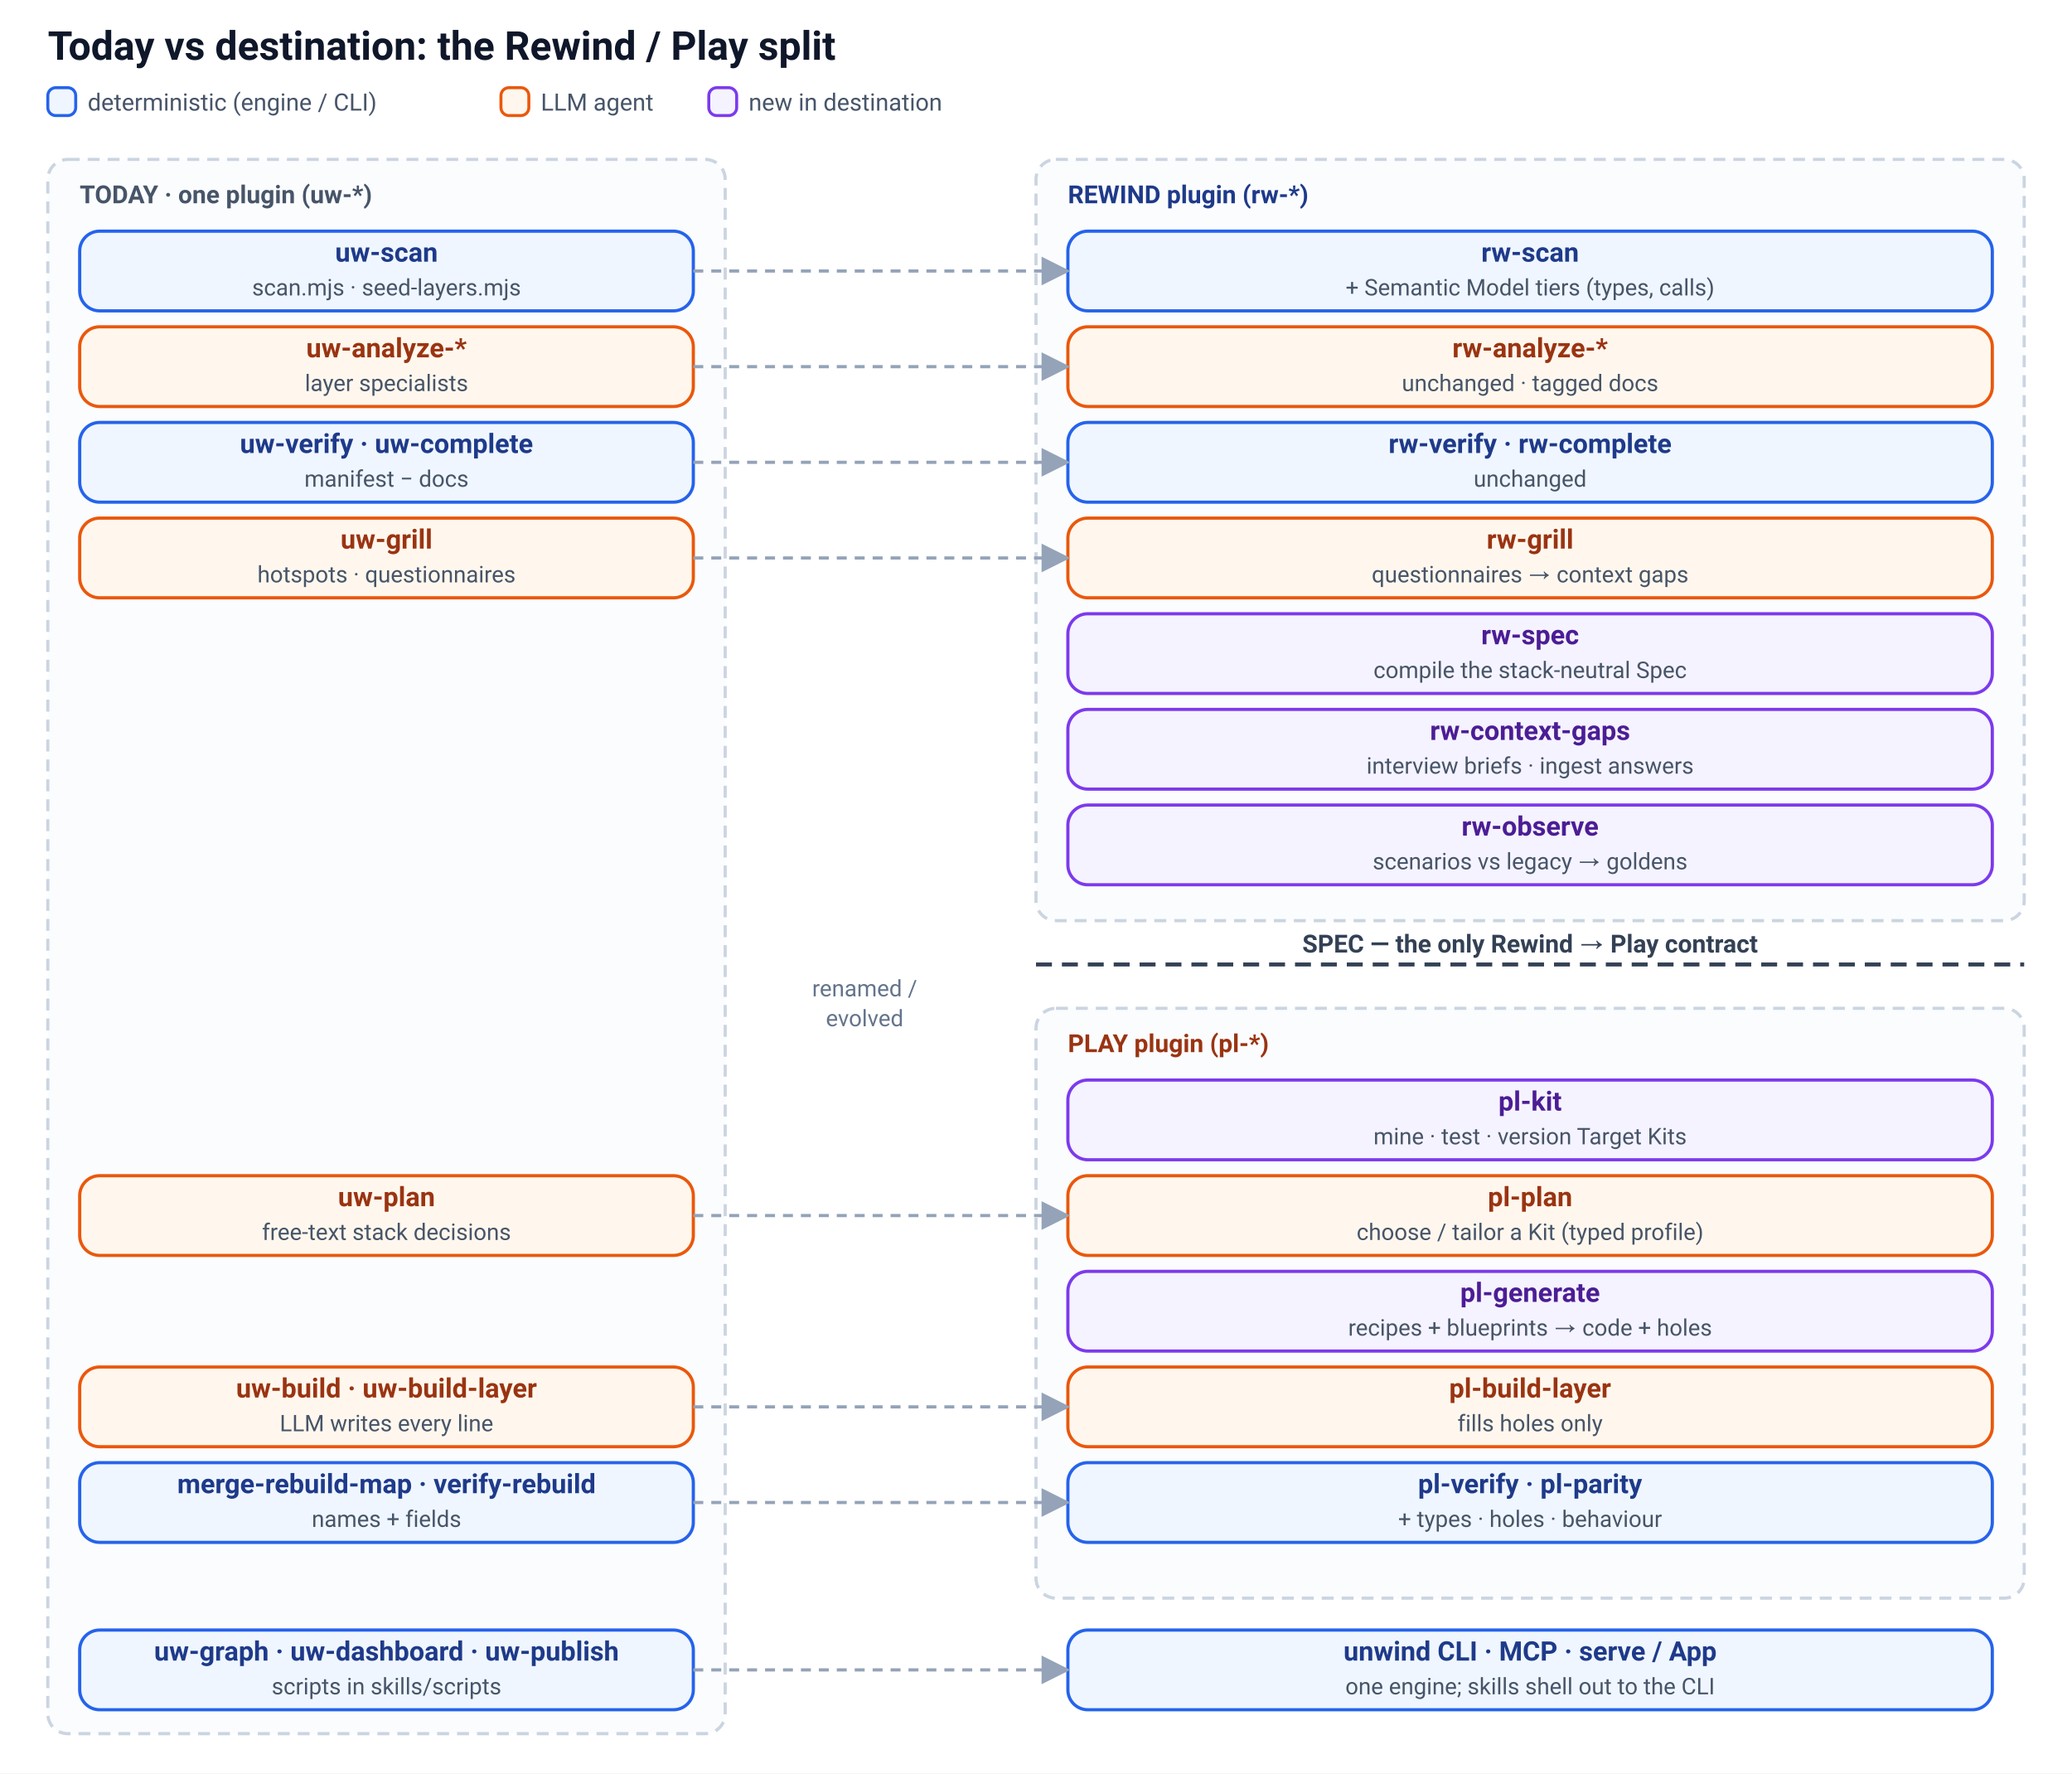
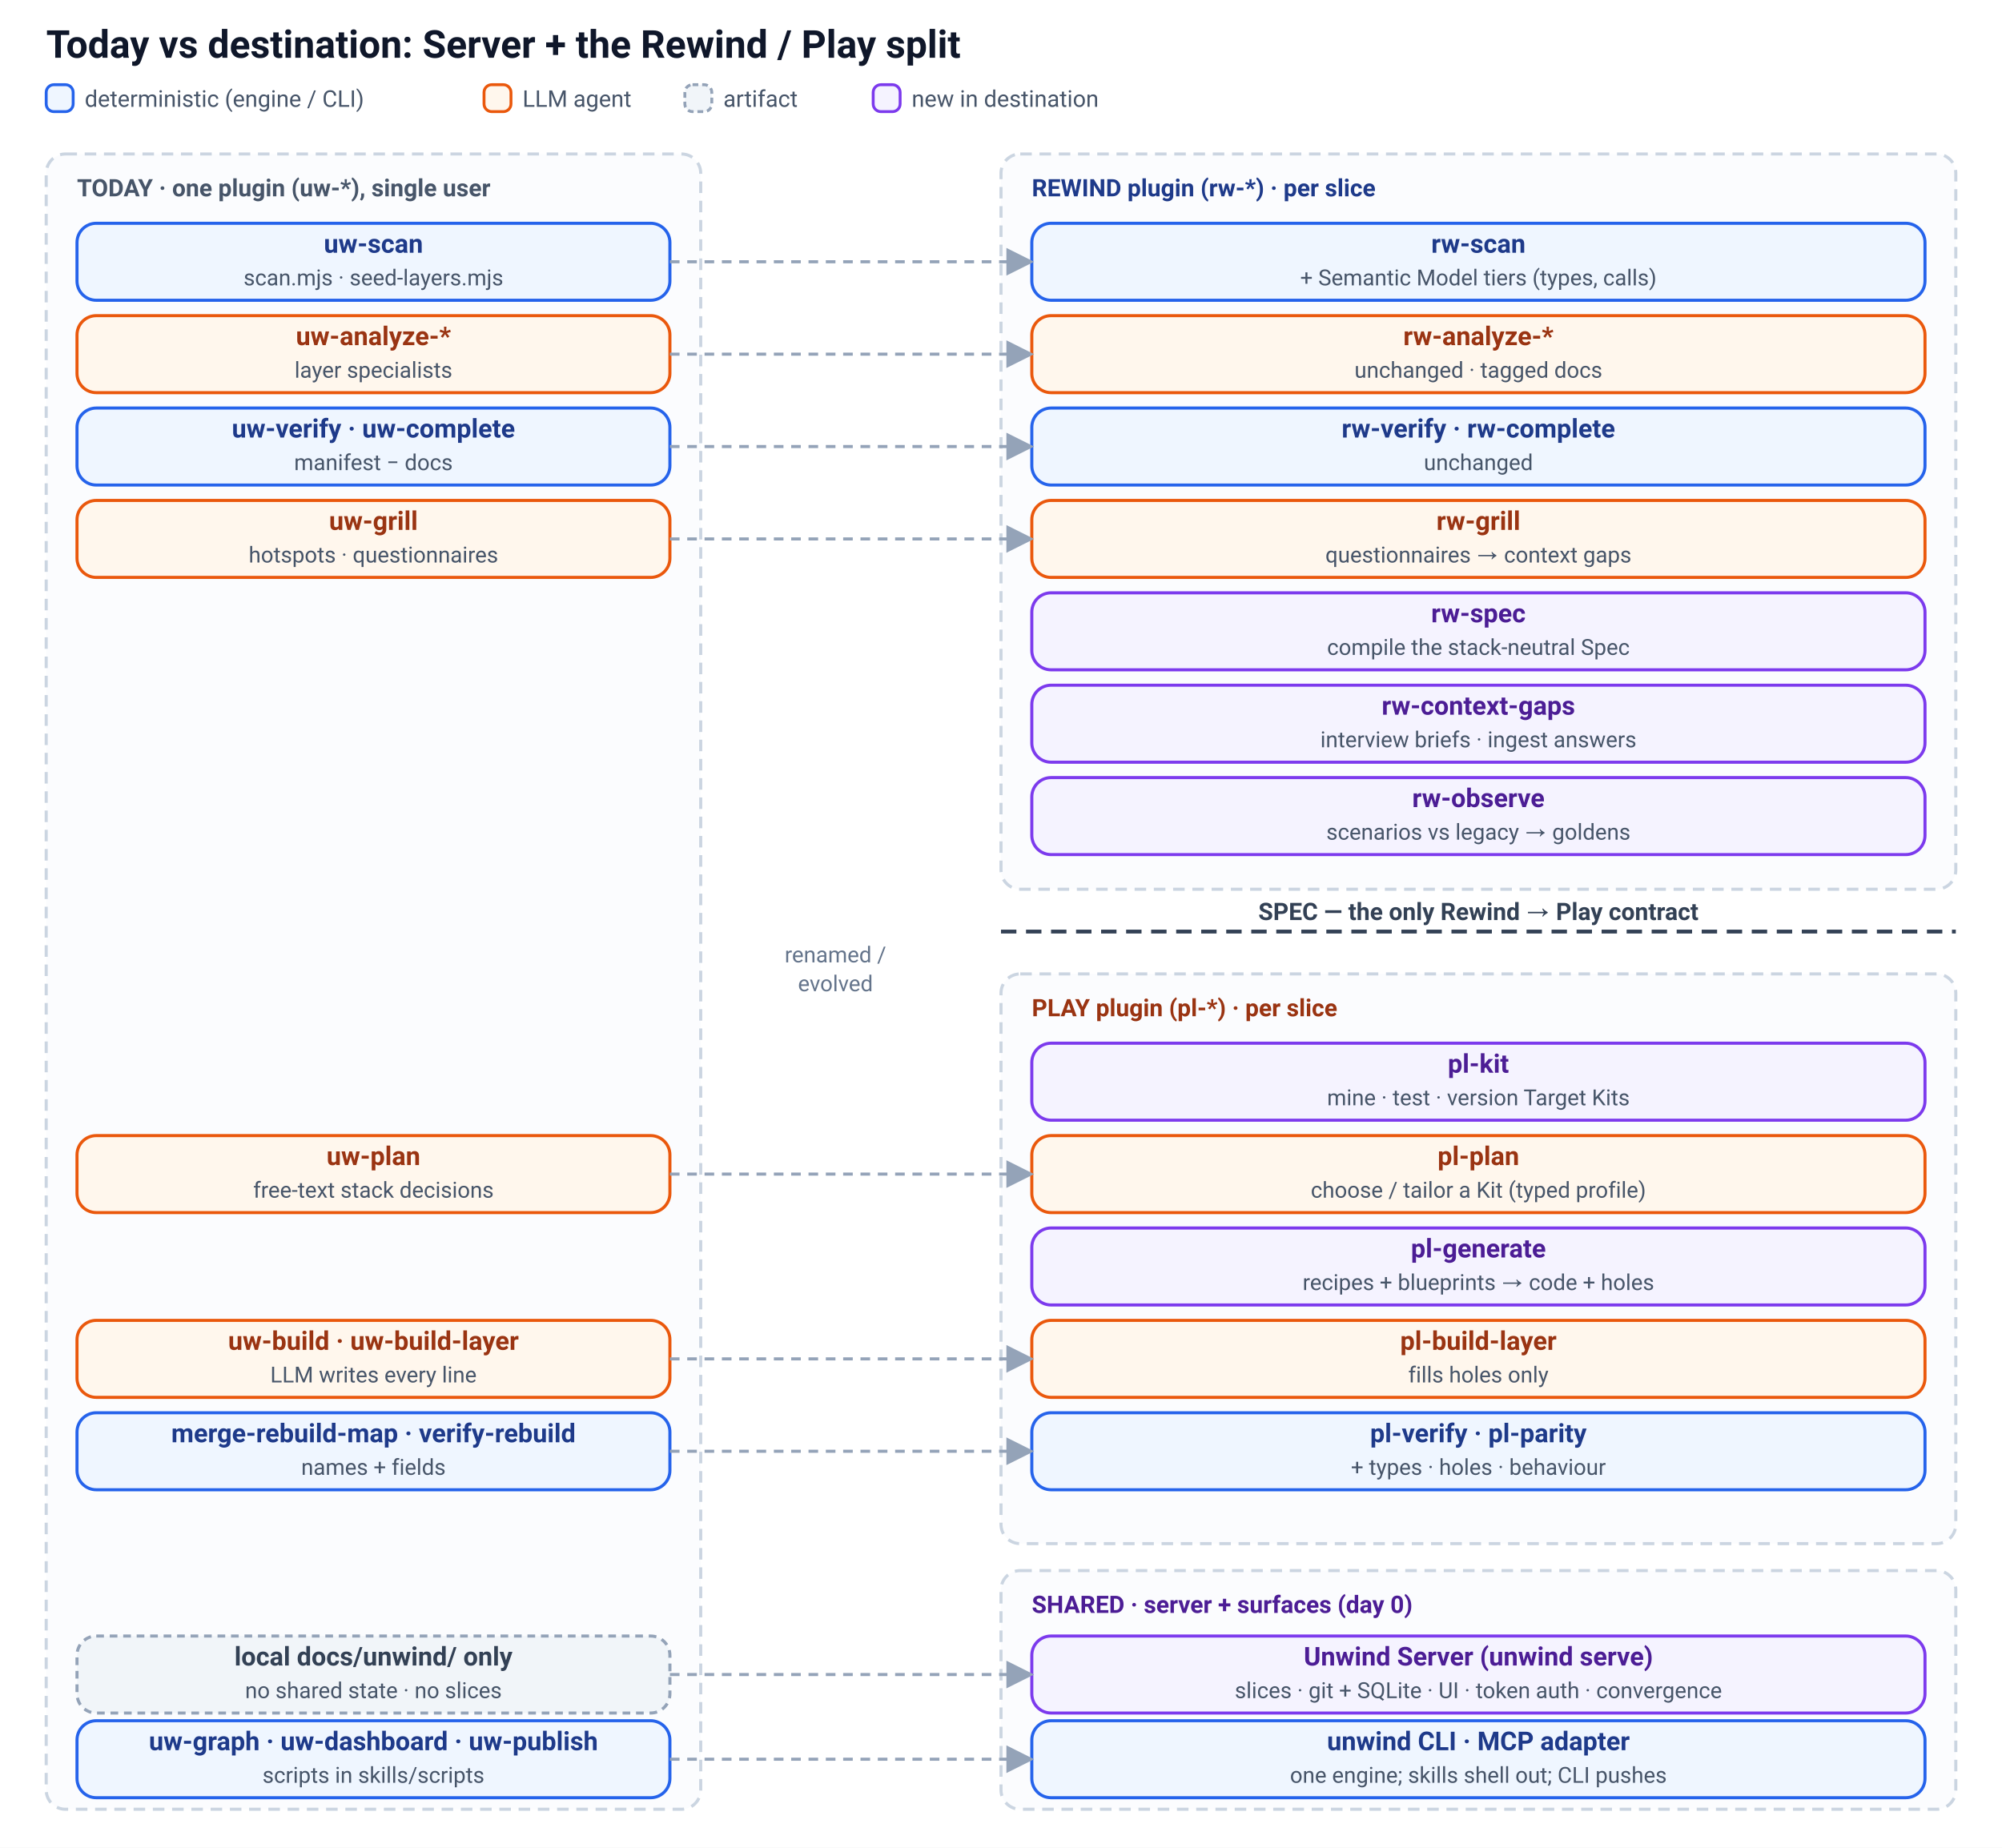
- <svg xmlns="http://www.w3.org/2000/svg" width="1040" height="890" viewBox="0 0 1040 890" font-family="ui-sans-serif, -apple-system, Segoe UI, Roboto, Helvetica, Arial, sans-serif" role="img" aria-labelledby="t-02-today-vs-destination">
+ <svg xmlns="http://www.w3.org/2000/svg" width="1040" height="960" viewBox="0 0 1040 960" font-family="ui-sans-serif, -apple-system, Segoe UI, Roboto, Helvetica, Arial, sans-serif" role="img" aria-labelledby="t-02-today-vs-destination">
  <defs>
    <marker id="m-g" markerWidth="9" markerHeight="9" refX="7" refY="4.5" orient="auto">
      <path d="M0 0 L9 4.5 L0 9 z" fill="#94A3B8" />
    </marker>
    <marker id="m-o" markerWidth="9" markerHeight="9" refX="7" refY="4.5" orient="auto">
      <path d="M0 0 L9 4.5 L0 9 z" fill="#EA580C" />
    </marker>
    <marker id="m-b" markerWidth="9" markerHeight="9" refX="7" refY="4.5" orient="auto">
      <path d="M0 0 L9 4.5 L0 9 z" fill="#2563EB" />
    </marker>
    <marker id="m-gr" markerWidth="9" markerHeight="9" refX="7" refY="4.5" orient="auto">
      <path d="M0 0 L9 4.5 L0 9 z" fill="#16A34A" />
    </marker>
    <marker id="m-p" markerWidth="9" markerHeight="9" refX="7" refY="4.5" orient="auto">
      <path d="M0 0 L9 4.5 L0 9 z" fill="#7C3AED" />
    </marker>
  </defs>
-   <rect x="0" y="0" width="1040" height="890" fill="#ffffff" />
-   <text x="24" y="30" font-size="20" font-weight="700" fill="#0F172A">Today vs destination: the Rewind / Play split</text>
+   <rect x="0" y="0" width="1040" height="960" fill="#ffffff" />
+   <text x="24" y="30" font-size="20" font-weight="700" fill="#0F172A">Today vs destination: Server + the Rewind / Play split</text>
  <rect x="24" y="44" width="14" height="14" rx="4" fill="#EFF6FF" stroke="#2563EB" stroke-width="1.5" />
  <text x="44" y="55.5" font-size="12" fill="#475569">deterministic (engine / CLI)</text>
  <rect x="251.44" y="44" width="14" height="14" rx="4" fill="#FFF7ED" stroke="#EA580C" stroke-width="1.5" />
  <text x="271.44" y="55.5" font-size="12" fill="#475569">LLM agent</text>
-   <rect x="355.76" y="44" width="14" height="14" rx="4" fill="#F5F3FF" stroke="#7C3AED" stroke-width="1.5" />
-   <text x="375.76" y="55.5" font-size="12" fill="#475569">new in destination</text>
-   <rect x="24" y="80" width="340" height="790" rx="10" fill="#FBFCFE" stroke="#CBD5E1" stroke-width="1.6" stroke-dasharray="6 4" />
-   <text x="40" y="102" font-size="12.5" font-weight="700" fill="#475569">TODAY · one plugin (uw-*)</text>
+   <rect x="355.76" y="44" width="14" height="14" rx="4" fill="#F1F5F9" stroke="#94A3B8" stroke-width="1.5" stroke-dasharray="3 2" />
+   <text x="375.76" y="55.5" font-size="12" fill="#475569">artifact</text>
+   <rect x="453.6" y="44" width="14" height="14" rx="4" fill="#F5F3FF" stroke="#7C3AED" stroke-width="1.5" />
+   <text x="473.6" y="55.5" font-size="12" fill="#475569">new in destination</text>
+   <rect x="24" y="80" width="340" height="860" rx="10" fill="#FBFCFE" stroke="#CBD5E1" stroke-width="1.6" stroke-dasharray="6 4" />
+   <text x="40" y="102" font-size="12.5" font-weight="700" fill="#475569">TODAY · one plugin (uw-*), single user</text>
  <rect x="520" y="80" width="496" height="382" rx="10" fill="#FBFCFE" stroke="#CBD5E1" stroke-width="1.6" stroke-dasharray="6 4" />
-   <text x="536" y="102" font-size="12.5" font-weight="700" fill="#1E3A8A">REWIND plugin (rw-*)</text>
+   <text x="536" y="102" font-size="12.5" font-weight="700" fill="#1E3A8A">REWIND plugin (rw-*) · per slice</text>
  <rect x="520" y="506" width="496" height="296" rx="10" fill="#FBFCFE" stroke="#CBD5E1" stroke-width="1.6" stroke-dasharray="6 4" />
-   <text x="536" y="528" font-size="12.5" font-weight="700" fill="#9A3412">PLAY plugin (pl-*)</text>
+   <text x="536" y="528" font-size="12.5" font-weight="700" fill="#9A3412">PLAY plugin (pl-*) · per slice</text>
+   <rect x="520" y="816" width="496" height="124" rx="10" fill="#FBFCFE" stroke="#CBD5E1" stroke-width="1.6" stroke-dasharray="6 4" />
+   <text x="536" y="838" font-size="12.5" font-weight="700" fill="#4C1D95">SHARED · server + surfaces (day 0)</text>
  <rect x="40" y="116" width="308" height="40" rx="10" fill="#EFF6FF" stroke="#2563EB" stroke-width="1.6" />
  <text x="194" y="131.32" font-size="13.5" font-weight="700" text-anchor="middle" fill="#1E3A8A">uw-scan</text>
  <text x="194" y="148.25" font-size="11.5" text-anchor="middle" fill="#475569">scan.mjs · seed-layers.mjs</text>
  <rect x="536" y="116" width="464" height="40" rx="10" fill="#EFF6FF" stroke="#2563EB" stroke-width="1.6" />
  <text x="768" y="131.32" font-size="13.5" font-weight="700" text-anchor="middle" fill="#1E3A8A">rw-scan</text>
  <text x="768" y="148.25" font-size="11.5" text-anchor="middle" fill="#475569">+ Semantic Model tiers (types, calls)</text>
  <path d="M348 136 L534 136" fill="none" stroke="#94A3B8" stroke-width="1.6" stroke-dasharray="5 4" marker-end="url(#m-g)" />
  <rect x="40" y="164" width="308" height="40" rx="10" fill="#FFF7ED" stroke="#EA580C" stroke-width="1.6" />
  <text x="194" y="179.32" font-size="13.5" font-weight="700" text-anchor="middle" fill="#9A3412">uw-analyze-*</text>
  <text x="194" y="196.25" font-size="11.5" text-anchor="middle" fill="#475569">layer specialists</text>
  <rect x="536" y="164" width="464" height="40" rx="10" fill="#FFF7ED" stroke="#EA580C" stroke-width="1.6" />
  <text x="768" y="179.32" font-size="13.5" font-weight="700" text-anchor="middle" fill="#9A3412">rw-analyze-*</text>
  <text x="768" y="196.25" font-size="11.5" text-anchor="middle" fill="#475569">unchanged · tagged docs</text>
  <path d="M348 184 L534 184" fill="none" stroke="#94A3B8" stroke-width="1.6" stroke-dasharray="5 4" marker-end="url(#m-g)" />
  <rect x="40" y="212" width="308" height="40" rx="10" fill="#EFF6FF" stroke="#2563EB" stroke-width="1.6" />
  <text x="194" y="227.32" font-size="13.5" font-weight="700" text-anchor="middle" fill="#1E3A8A">uw-verify · uw-complete</text>
  <text x="194" y="244.25" font-size="11.5" text-anchor="middle" fill="#475569">manifest − docs</text>
  <rect x="536" y="212" width="464" height="40" rx="10" fill="#EFF6FF" stroke="#2563EB" stroke-width="1.6" />
  <text x="768" y="227.32" font-size="13.5" font-weight="700" text-anchor="middle" fill="#1E3A8A">rw-verify · rw-complete</text>
  <text x="768" y="244.25" font-size="11.5" text-anchor="middle" fill="#475569">unchanged</text>
  <path d="M348 232 L534 232" fill="none" stroke="#94A3B8" stroke-width="1.6" stroke-dasharray="5 4" marker-end="url(#m-g)" />
  <rect x="40" y="260" width="308" height="40" rx="10" fill="#FFF7ED" stroke="#EA580C" stroke-width="1.6" />
  <text x="194" y="275.32" font-size="13.5" font-weight="700" text-anchor="middle" fill="#9A3412">uw-grill</text>
  <text x="194" y="292.25" font-size="11.5" text-anchor="middle" fill="#475569">hotspots · questionnaires</text>
  <rect x="536" y="260" width="464" height="40" rx="10" fill="#FFF7ED" stroke="#EA580C" stroke-width="1.6" />
  <text x="768" y="275.32" font-size="13.5" font-weight="700" text-anchor="middle" fill="#9A3412">rw-grill</text>
  <text x="768" y="292.25" font-size="11.5" text-anchor="middle" fill="#475569">questionnaires → context gaps</text>
  <path d="M348 280 L534 280" fill="none" stroke="#94A3B8" stroke-width="1.6" stroke-dasharray="5 4" marker-end="url(#m-g)" />
  <rect x="536" y="308" width="464" height="40" rx="10" fill="#F5F3FF" stroke="#7C3AED" stroke-width="1.6" />
  <text x="768" y="323.32" font-size="13.5" font-weight="700" text-anchor="middle" fill="#4C1D95">rw-spec</text>
  <text x="768" y="340.25" font-size="11.5" text-anchor="middle" fill="#475569">compile the stack-neutral Spec</text>
  <rect x="536" y="356" width="464" height="40" rx="10" fill="#F5F3FF" stroke="#7C3AED" stroke-width="1.6" />
  <text x="768" y="371.32" font-size="13.5" font-weight="700" text-anchor="middle" fill="#4C1D95">rw-context-gaps</text>
  <text x="768" y="388.25" font-size="11.5" text-anchor="middle" fill="#475569">interview briefs · ingest answers</text>
  <rect x="536" y="404" width="464" height="40" rx="10" fill="#F5F3FF" stroke="#7C3AED" stroke-width="1.6" />
  <text x="768" y="419.32" font-size="13.5" font-weight="700" text-anchor="middle" fill="#4C1D95">rw-observe</text>
  <text x="768" y="436.25" font-size="11.5" text-anchor="middle" fill="#475569">scenarios vs legacy → goldens</text>
  <rect x="536" y="542" width="464" height="40" rx="10" fill="#F5F3FF" stroke="#7C3AED" stroke-width="1.6" />
  <text x="768" y="557.32" font-size="13.5" font-weight="700" text-anchor="middle" fill="#4C1D95">pl-kit</text>
  <text x="768" y="574.25" font-size="11.5" text-anchor="middle" fill="#475569">mine · test · version Target Kits</text>
  <rect x="40" y="590" width="308" height="40" rx="10" fill="#FFF7ED" stroke="#EA580C" stroke-width="1.6" />
  <text x="194" y="605.32" font-size="13.5" font-weight="700" text-anchor="middle" fill="#9A3412">uw-plan</text>
  <text x="194" y="622.25" font-size="11.5" text-anchor="middle" fill="#475569">free-text stack decisions</text>
  <rect x="536" y="590" width="464" height="40" rx="10" fill="#FFF7ED" stroke="#EA580C" stroke-width="1.6" />
  <text x="768" y="605.32" font-size="13.5" font-weight="700" text-anchor="middle" fill="#9A3412">pl-plan</text>
  <text x="768" y="622.25" font-size="11.5" text-anchor="middle" fill="#475569">choose / tailor a Kit (typed profile)</text>
  <path d="M348 610 L534 610" fill="none" stroke="#94A3B8" stroke-width="1.6" stroke-dasharray="5 4" marker-end="url(#m-g)" />
  <rect x="536" y="638" width="464" height="40" rx="10" fill="#F5F3FF" stroke="#7C3AED" stroke-width="1.6" />
  <text x="768" y="653.32" font-size="13.5" font-weight="700" text-anchor="middle" fill="#4C1D95">pl-generate</text>
  <text x="768" y="670.25" font-size="11.5" text-anchor="middle" fill="#475569">recipes + blueprints → code + holes</text>
  <rect x="40" y="686" width="308" height="40" rx="10" fill="#FFF7ED" stroke="#EA580C" stroke-width="1.6" />
  <text x="194" y="701.32" font-size="13.5" font-weight="700" text-anchor="middle" fill="#9A3412">uw-build · uw-build-layer</text>
  <text x="194" y="718.25" font-size="11.5" text-anchor="middle" fill="#475569">LLM writes every line</text>
  <rect x="536" y="686" width="464" height="40" rx="10" fill="#FFF7ED" stroke="#EA580C" stroke-width="1.6" />
  <text x="768" y="701.32" font-size="13.5" font-weight="700" text-anchor="middle" fill="#9A3412">pl-build-layer</text>
  <text x="768" y="718.25" font-size="11.5" text-anchor="middle" fill="#475569">fills holes only</text>
  <path d="M348 706 L534 706" fill="none" stroke="#94A3B8" stroke-width="1.6" stroke-dasharray="5 4" marker-end="url(#m-g)" />
  <rect x="40" y="734" width="308" height="40" rx="10" fill="#EFF6FF" stroke="#2563EB" stroke-width="1.6" />
  <text x="194" y="749.32" font-size="13.5" font-weight="700" text-anchor="middle" fill="#1E3A8A">merge-rebuild-map · verify-rebuild</text>
  <text x="194" y="766.25" font-size="11.5" text-anchor="middle" fill="#475569">names + fields</text>
  <rect x="536" y="734" width="464" height="40" rx="10" fill="#EFF6FF" stroke="#2563EB" stroke-width="1.6" />
  <text x="768" y="749.32" font-size="13.5" font-weight="700" text-anchor="middle" fill="#1E3A8A">pl-verify · pl-parity</text>
  <text x="768" y="766.25" font-size="11.5" text-anchor="middle" fill="#475569">+ types · holes · behaviour</text>
  <path d="M348 754 L534 754" fill="none" stroke="#94A3B8" stroke-width="1.6" stroke-dasharray="5 4" marker-end="url(#m-g)" />
-   <rect x="40" y="818" width="308" height="40" rx="10" fill="#EFF6FF" stroke="#2563EB" stroke-width="1.6" />
-   <text x="194" y="833.32" font-size="13.5" font-weight="700" text-anchor="middle" fill="#1E3A8A">uw-graph · uw-dashboard · uw-publish</text>
-   <text x="194" y="850.25" font-size="11.5" text-anchor="middle" fill="#475569">scripts in skills/scripts</text>
-   <rect x="536" y="818" width="464" height="40" rx="10" fill="#EFF6FF" stroke="#2563EB" stroke-width="1.6" />
-   <text x="768" y="833.32" font-size="13.5" font-weight="700" text-anchor="middle" fill="#1E3A8A">unwind CLI · MCP · serve / App</text>
-   <text x="768" y="850.25" font-size="11.5" text-anchor="middle" fill="#475569">one engine; skills shell out to the CLI</text>
-   <path d="M348 838 L534 838" fill="none" stroke="#94A3B8" stroke-width="1.6" stroke-dasharray="5 4" marker-end="url(#m-g)" />
+   <rect x="40" y="850" width="308" height="40" rx="10" fill="#F1F5F9" stroke="#94A3B8" stroke-width="1.6" stroke-dasharray="4 3" />
+   <text x="194" y="865.32" font-size="13.5" font-weight="700" text-anchor="middle" fill="#334155">local docs/unwind/ only</text>
+   <text x="194" y="882.25" font-size="11.5" text-anchor="middle" fill="#475569">no shared state · no slices</text>
+   <rect x="536" y="850" width="464" height="40" rx="10" fill="#F5F3FF" stroke="#7C3AED" stroke-width="1.6" />
+   <text x="768" y="865.32" font-size="13.5" font-weight="700" text-anchor="middle" fill="#4C1D95">Unwind Server (unwind serve)</text>
+   <text x="768" y="882.25" font-size="11.5" text-anchor="middle" fill="#475569">slices · git + SQLite · UI · token auth · convergence</text>
+   <path d="M348 870 L534 870" fill="none" stroke="#94A3B8" stroke-width="1.6" stroke-dasharray="5 4" marker-end="url(#m-g)" />
+   <rect x="40" y="894" width="308" height="40" rx="10" fill="#EFF6FF" stroke="#2563EB" stroke-width="1.6" />
+   <text x="194" y="909.32" font-size="13.5" font-weight="700" text-anchor="middle" fill="#1E3A8A">uw-graph · uw-dashboard · uw-publish</text>
+   <text x="194" y="926.25" font-size="11.5" text-anchor="middle" fill="#475569">scripts in skills/scripts</text>
+   <rect x="536" y="894" width="464" height="40" rx="10" fill="#EFF6FF" stroke="#2563EB" stroke-width="1.6" />
+   <text x="768" y="909.32" font-size="13.5" font-weight="700" text-anchor="middle" fill="#1E3A8A">unwind CLI · MCP adapter</text>
+   <text x="768" y="926.25" font-size="11.5" text-anchor="middle" fill="#475569">one engine; skills shell out; CLI pushes</text>
+   <path d="M348 914 L534 914" fill="none" stroke="#94A3B8" stroke-width="1.6" stroke-dasharray="5 4" marker-end="url(#m-g)" />
  <line x1="520" y1="484" x2="1016" y2="484" stroke="#334155" stroke-width="2" stroke-dasharray="8 5" />
  <text x="768" y="478" font-size="12.5" font-weight="700" text-anchor="middle" fill="#334155">SPEC — the only Rewind → Play contract</text>
  <text x="434" y="500" font-size="11.5" text-anchor="middle" fill="#64748B">renamed /</text>
  <text x="434" y="515" font-size="11.5" text-anchor="middle" fill="#64748B">evolved</text>
</svg>
